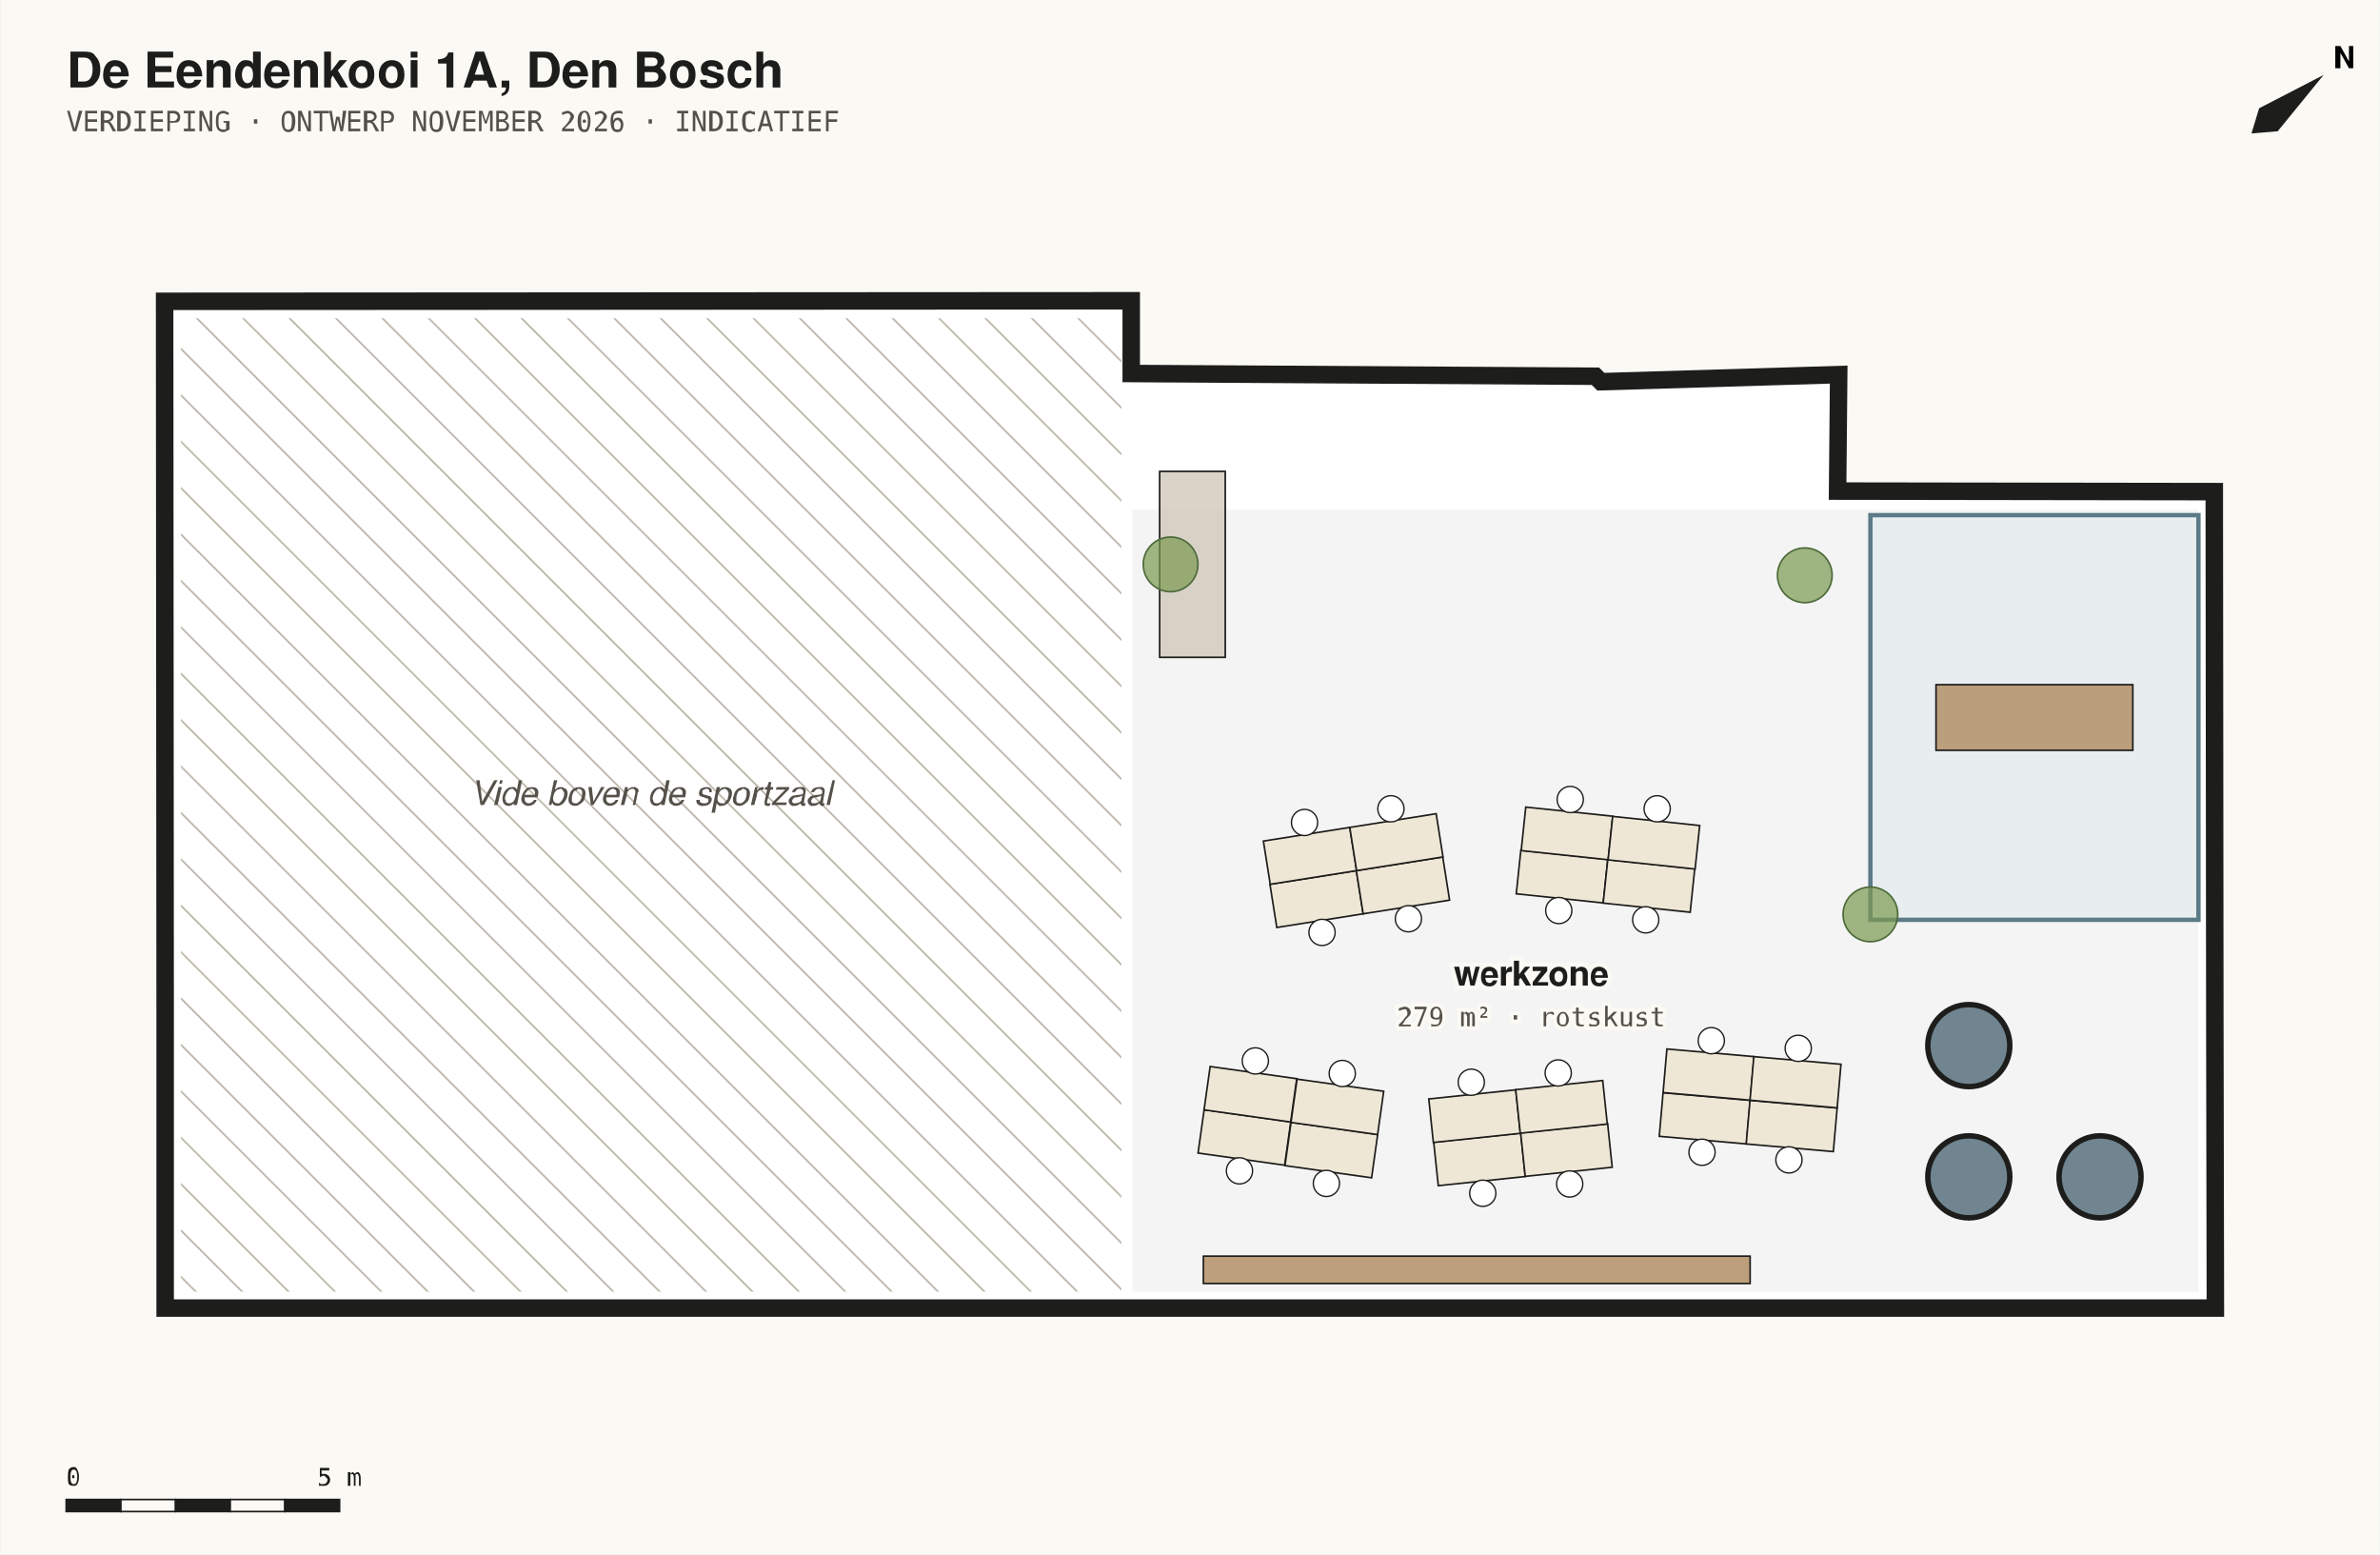
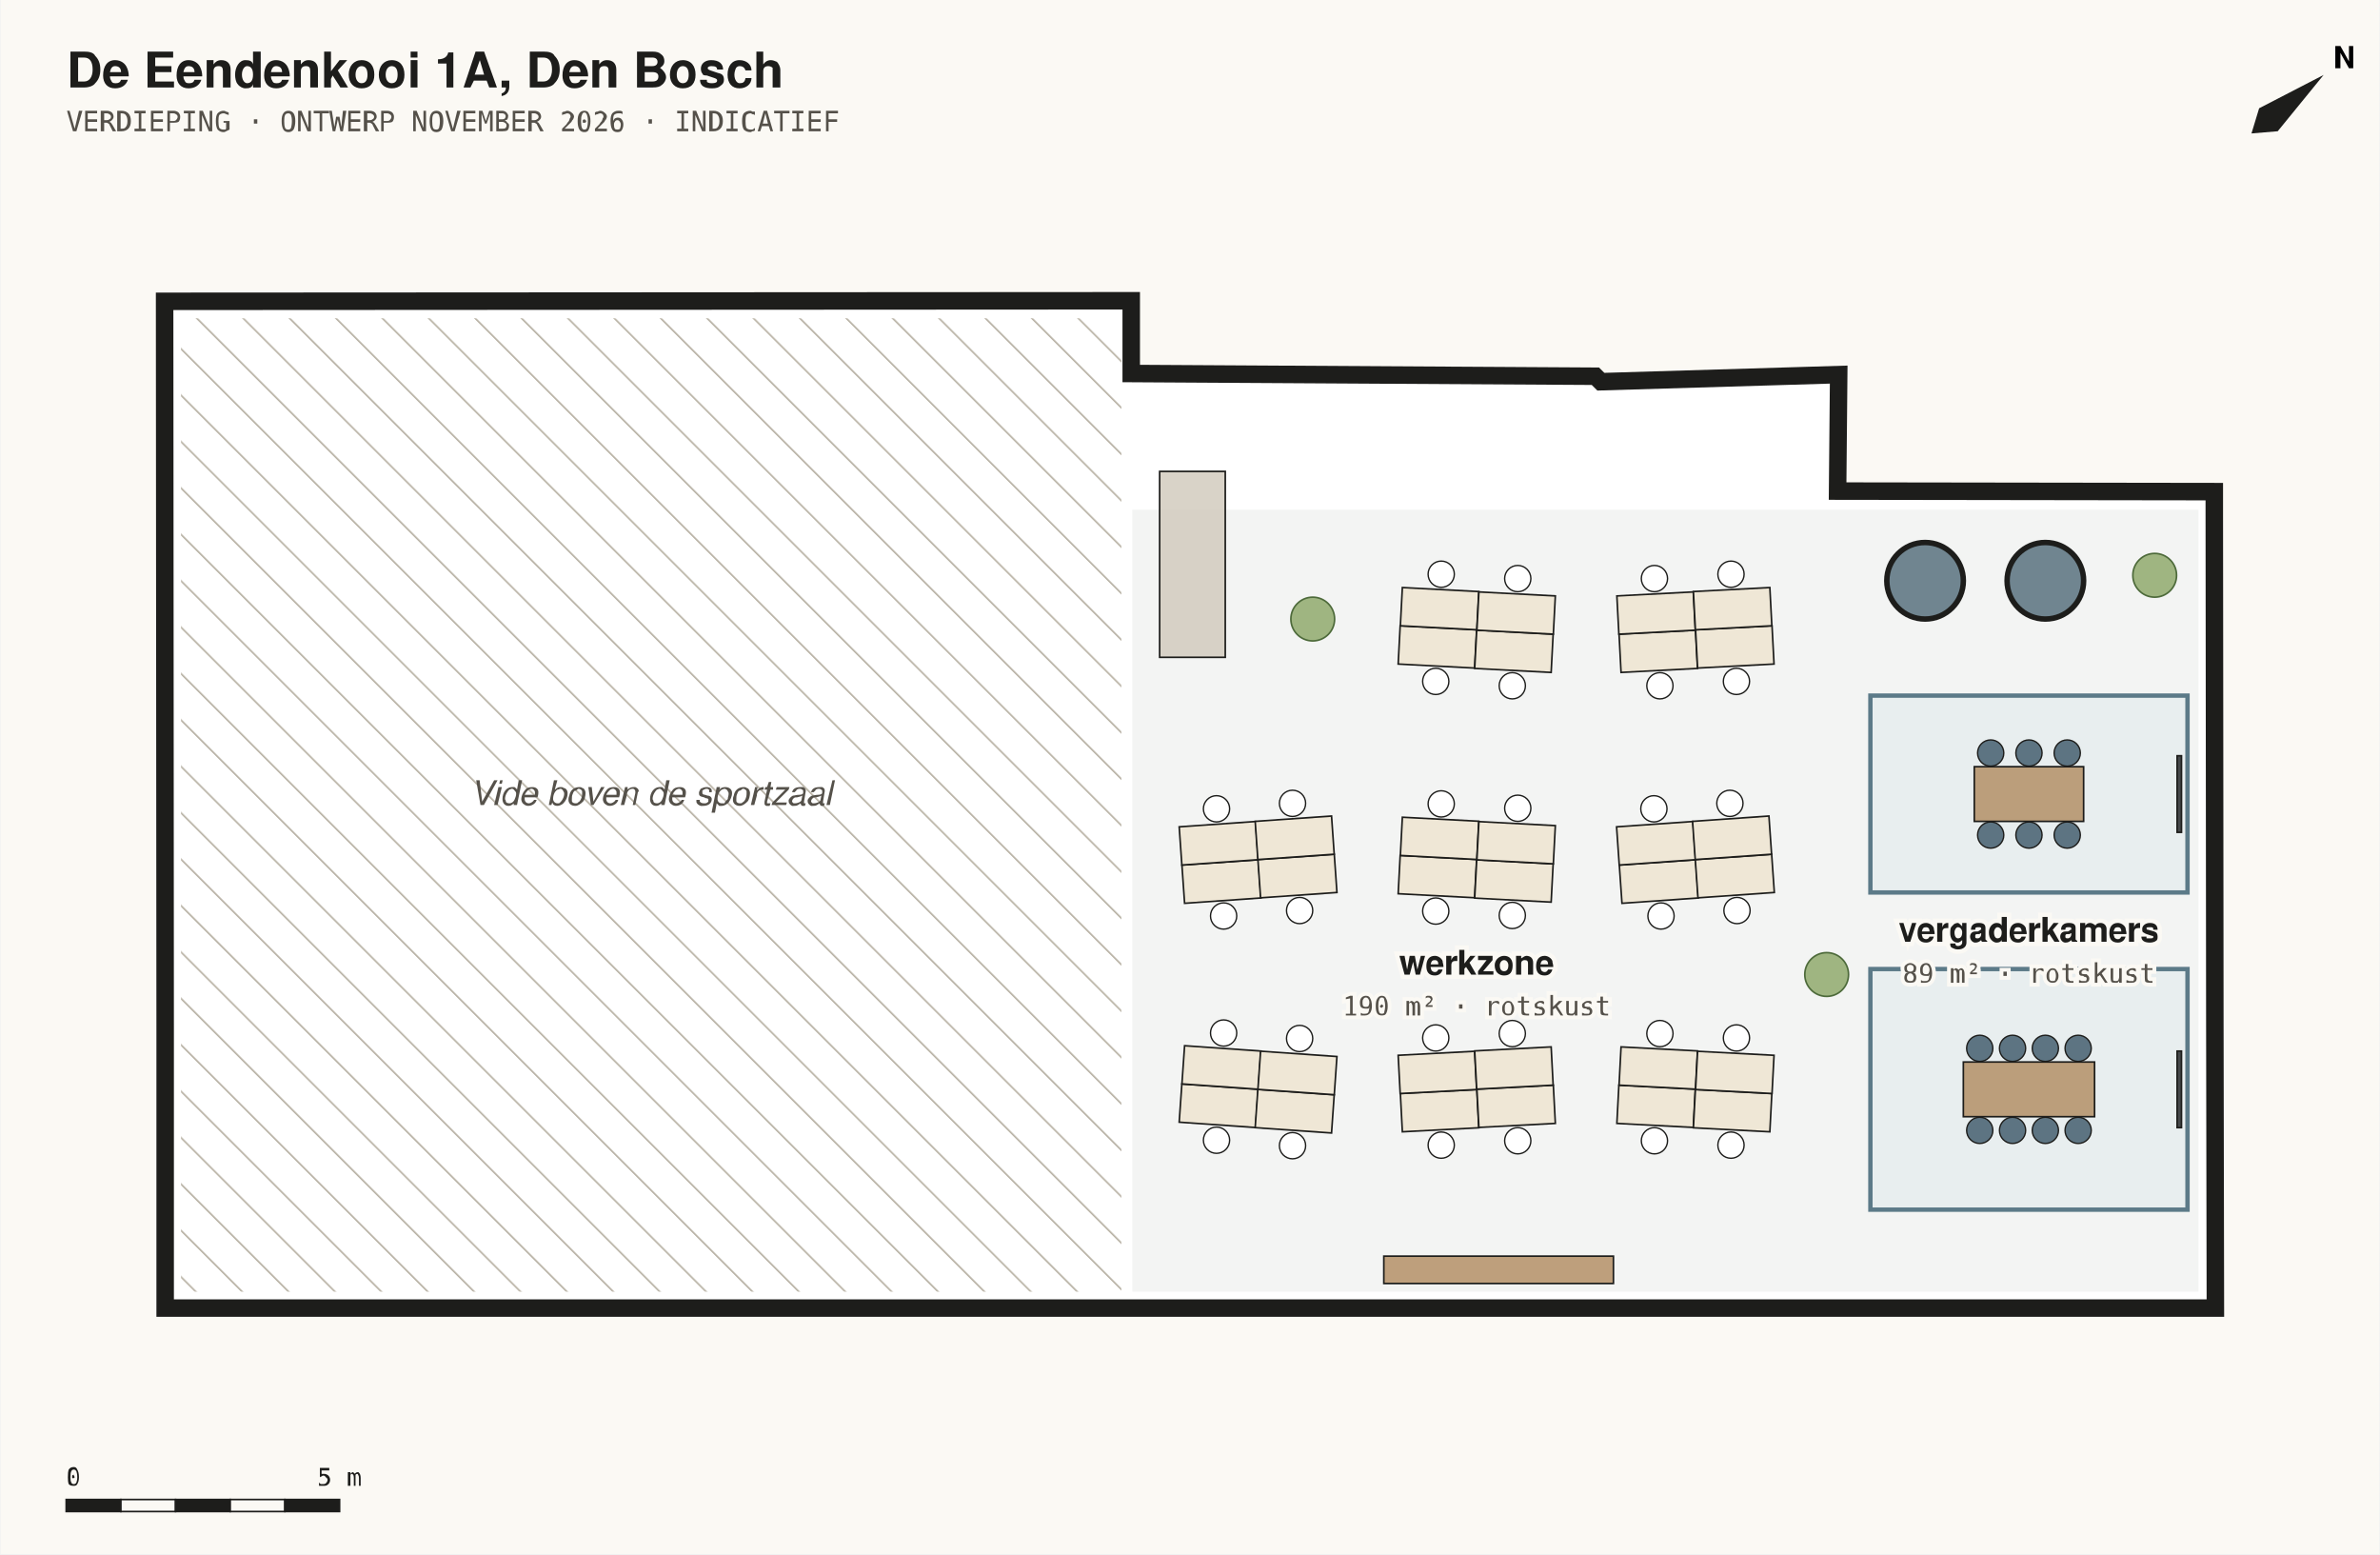
<svg xmlns="http://www.w3.org/2000/svg" viewBox="-3.00 -23.92 43.51 28.42" width="1400" height="914" font-family="Work Sans, Helvetica, Arial, sans-serif" role="img" aria-label="Plattegrond De Eendenkooi 1A, Den Bosch">
  <rect x="-3.00" y="-23.92" width="43.51" height="28.42" fill="#fbf9f4" />
  <g transform="scale(1,-1)">
    <polygon points="30.60,14.94 30.62,17.07 26.27,16.94 26.17,17.04 17.68,17.09 17.68,18.42 0.00,18.41 0.01,5.07 0.01,3.27 0.01,0.00 37.51,0.00 37.50,5.20 37.49,14.53 37.49,14.93 30.60,14.94" fill="#ffffff" />
-     <polygon points="17.70,0.30 37.20,0.30 37.20,14.60 17.70,14.60" fill="#e3e6e2" fill-opacity="0.42" />
+     <polygon points="17.70,0.30 31.00,0.30 31.00,14.60 17.70,14.60" fill="#e3e6e2" fill-opacity="0.42" />
+     <polygon points="31.00,0.30 37.20,0.30 37.20,14.60 31.00,14.60" fill="#e3e6e2" fill-opacity="0.42" />
    <defs>
      <pattern id="arc" width="0.6" height="0.6" patternUnits="userSpaceOnUse" patternTransform="rotate(45)">
        <line x1="0" y1="0" x2="0" y2="0.6" stroke="#b9b3a6" stroke-width="0.06" />
      </pattern>
    </defs>
    <polygon points="0.30,0.30 17.50,0.30 17.50,18.10 0.30,18.10" fill="url(#arc)" />
    <rect x="18.20" y="11.90" width="1.20" height="3.40" transform="rotate(0.0 18.80 13.60)" fill="#cfc8ba" fill-opacity="0.8" stroke="#1d1d1b" stroke-width="0.03" />
-     <rect x="18.95" y="2.72" width="1.60" height="0.80" transform="rotate(-8.0 19.75 3.12)" fill="#efe7d6" stroke="#1d1d1b" stroke-width="0.03" />
-     <circle cx="19.66" cy="2.51" r="0.24" fill="#fff" stroke="#1d1d1b" stroke-width="0.025" />
-     <rect x="20.54" y="2.49" width="1.60" height="0.80" transform="rotate(-8.0 21.34 2.89)" fill="#efe7d6" stroke="#1d1d1b" stroke-width="0.03" />
-     <circle cx="21.25" cy="2.28" r="0.24" fill="#fff" stroke="#1d1d1b" stroke-width="0.025" />
-     <rect x="19.06" y="3.51" width="1.60" height="0.80" transform="rotate(172.0 19.86 3.91)" fill="#efe7d6" stroke="#1d1d1b" stroke-width="0.03" />
-     <circle cx="19.95" cy="4.52" r="0.24" fill="#fff" stroke="#1d1d1b" stroke-width="0.025" />
-     <rect x="20.65" y="3.28" width="1.60" height="0.80" transform="rotate(172.0 21.45 3.68)" fill="#efe7d6" stroke="#1d1d1b" stroke-width="0.03" />
-     <circle cx="21.54" cy="4.29" r="0.24" fill="#fff" stroke="#1d1d1b" stroke-width="0.025" />
-     <rect x="23.25" y="2.32" width="1.60" height="0.80" transform="rotate(6.0 24.05 2.72)" fill="#efe7d6" stroke="#1d1d1b" stroke-width="0.03" />
-     <circle cx="24.11" cy="2.10" r="0.24" fill="#fff" stroke="#1d1d1b" stroke-width="0.025" />
-     <rect x="24.84" y="2.49" width="1.60" height="0.80" transform="rotate(6.0 25.64 2.89)" fill="#efe7d6" stroke="#1d1d1b" stroke-width="0.03" />
-     <circle cx="25.70" cy="2.27" r="0.24" fill="#fff" stroke="#1d1d1b" stroke-width="0.025" />
-     <rect x="23.16" y="3.11" width="1.60" height="0.80" transform="rotate(186.0 23.96 3.51)" fill="#efe7d6" stroke="#1d1d1b" stroke-width="0.03" />
-     <circle cx="23.90" cy="4.13" r="0.24" fill="#fff" stroke="#1d1d1b" stroke-width="0.025" />
-     <rect x="24.75" y="3.28" width="1.60" height="0.80" transform="rotate(186.0 25.55 3.68)" fill="#efe7d6" stroke="#1d1d1b" stroke-width="0.03" />
-     <circle cx="25.49" cy="4.30" r="0.24" fill="#fff" stroke="#1d1d1b" stroke-width="0.025" />
-     <rect x="27.37" y="3.07" width="1.60" height="0.80" transform="rotate(-5.0 28.17 3.47)" fill="#efe7d6" stroke="#1d1d1b" stroke-width="0.03" />
-     <circle cx="28.12" cy="2.85" r="0.24" fill="#fff" stroke="#1d1d1b" stroke-width="0.025" />
-     <rect x="28.96" y="2.93" width="1.60" height="0.80" transform="rotate(-5.0 29.76 3.33)" fill="#efe7d6" stroke="#1d1d1b" stroke-width="0.03" />
-     <circle cx="29.71" cy="2.71" r="0.24" fill="#fff" stroke="#1d1d1b" stroke-width="0.025" />
-     <rect x="27.44" y="3.87" width="1.60" height="0.80" transform="rotate(175.0 28.24 4.27)" fill="#efe7d6" stroke="#1d1d1b" stroke-width="0.03" />
-     <circle cx="28.29" cy="4.89" r="0.24" fill="#fff" stroke="#1d1d1b" stroke-width="0.025" />
-     <rect x="29.03" y="3.73" width="1.60" height="0.80" transform="rotate(175.0 29.83 4.13)" fill="#efe7d6" stroke="#1d1d1b" stroke-width="0.03" />
-     <circle cx="29.88" cy="4.75" r="0.24" fill="#fff" stroke="#1d1d1b" stroke-width="0.025" />
-     <rect x="20.27" y="7.08" width="1.60" height="0.80" transform="rotate(9.0 21.07 7.48)" fill="#efe7d6" stroke="#1d1d1b" stroke-width="0.03" />
-     <circle cx="21.17" cy="6.87" r="0.24" fill="#fff" stroke="#1d1d1b" stroke-width="0.025" />
-     <rect x="21.85" y="7.33" width="1.60" height="0.80" transform="rotate(9.0 22.65 7.73)" fill="#efe7d6" stroke="#1d1d1b" stroke-width="0.03" />
-     <circle cx="22.75" cy="7.12" r="0.24" fill="#fff" stroke="#1d1d1b" stroke-width="0.025" />
-     <rect x="20.15" y="7.87" width="1.60" height="0.80" transform="rotate(189.0 20.95 8.27)" fill="#efe7d6" stroke="#1d1d1b" stroke-width="0.03" />
-     <circle cx="20.85" cy="8.88" r="0.24" fill="#fff" stroke="#1d1d1b" stroke-width="0.025" />
-     <rect x="21.73" y="8.12" width="1.60" height="0.80" transform="rotate(189.0 22.53 8.52)" fill="#efe7d6" stroke="#1d1d1b" stroke-width="0.03" />
-     <circle cx="22.43" cy="9.13" r="0.24" fill="#fff" stroke="#1d1d1b" stroke-width="0.025" />
-     <rect x="24.76" y="7.49" width="1.60" height="0.80" transform="rotate(-6.0 25.56 7.89)" fill="#efe7d6" stroke="#1d1d1b" stroke-width="0.03" />
-     <circle cx="25.50" cy="7.27" r="0.24" fill="#fff" stroke="#1d1d1b" stroke-width="0.025" />
-     <rect x="26.35" y="7.32" width="1.60" height="0.80" transform="rotate(-6.0 27.15 7.72)" fill="#efe7d6" stroke="#1d1d1b" stroke-width="0.03" />
-     <circle cx="27.09" cy="7.10" r="0.24" fill="#fff" stroke="#1d1d1b" stroke-width="0.025" />
-     <rect x="24.85" y="8.28" width="1.60" height="0.80" transform="rotate(174.0 25.65 8.68)" fill="#efe7d6" stroke="#1d1d1b" stroke-width="0.03" />
-     <circle cx="25.71" cy="9.30" r="0.24" fill="#fff" stroke="#1d1d1b" stroke-width="0.025" />
-     <rect x="26.44" y="8.11" width="1.60" height="0.80" transform="rotate(174.0 27.24 8.51)" fill="#efe7d6" stroke="#1d1d1b" stroke-width="0.03" />
-     <circle cx="27.30" cy="9.13" r="0.24" fill="#fff" stroke="#1d1d1b" stroke-width="0.025" />
-     <rect x="31.20" y="7.10" width="6.00" height="7.40" transform="rotate(0.0 34.20 10.80)" fill="#dfe8ec" fill-opacity="0.5" stroke="#5c7a88" stroke-width="0.08" />
-     <rect x="32.40" y="10.20" width="3.60" height="1.20" transform="rotate(0.0 34.20 10.80)" fill="#b08a5e" fill-opacity="0.8" stroke="#1d1d1b" stroke-width="0.03" />
-     <rect x="19.00" y="0.45" width="10.00" height="0.50" transform="rotate(0.0 24.00 0.70)" fill="#b08a5e" fill-opacity="0.8" stroke="#1d1d1b" stroke-width="0.03" />
-     <circle cx="33.00" cy="2.40" r="0.75" fill="#44606f" fill-opacity="0.75" stroke="#1d1d1b" stroke-width="0.1" />
-     <circle cx="35.40" cy="2.40" r="0.75" fill="#44606f" fill-opacity="0.75" stroke="#1d1d1b" stroke-width="0.1" />
-     <circle cx="33.00" cy="4.80" r="0.75" fill="#44606f" fill-opacity="0.75" stroke="#1d1d1b" stroke-width="0.1" />
-     <circle cx="31.20" cy="7.20" r="0.5" fill="#7d9a52" fill-opacity="0.7" stroke="#4d6a3a" stroke-width="0.03" />
-     <circle cx="18.40" cy="13.60" r="0.5" fill="#7d9a52" fill-opacity="0.7" stroke="#4d6a3a" stroke-width="0.03" />
-     <circle cx="30.00" cy="13.40" r="0.5" fill="#7d9a52" fill-opacity="0.7" stroke="#4d6a3a" stroke-width="0.03" />
+     <rect x="22.30" y="0.45" width="4.20" height="0.50" transform="rotate(0.0 24.40 0.70)" fill="#b08a5e" fill-opacity="0.8" stroke="#1d1d1b" stroke-width="0.03" />
+     <rect x="18.58" y="3.35" width="1.40" height="0.70" transform="rotate(-4.0 19.28 3.70)" fill="#efe7d6" stroke="#1d1d1b" stroke-width="0.03" />
+     <circle cx="19.24" cy="3.07" r="0.24" fill="#fff" stroke="#1d1d1b" stroke-width="0.025" />
+     <rect x="18.63" y="4.05" width="1.40" height="0.70" transform="rotate(176.0 19.33 4.40)" fill="#efe7d6" stroke="#1d1d1b" stroke-width="0.03" />
+     <circle cx="19.37" cy="5.03" r="0.24" fill="#fff" stroke="#1d1d1b" stroke-width="0.025" />
+     <rect x="19.97" y="3.25" width="1.40" height="0.70" transform="rotate(-4.0 20.67 3.60)" fill="#efe7d6" stroke="#1d1d1b" stroke-width="0.03" />
+     <circle cx="20.63" cy="2.97" r="0.24" fill="#fff" stroke="#1d1d1b" stroke-width="0.025" />
+     <rect x="20.02" y="3.95" width="1.40" height="0.70" transform="rotate(176.0 20.72 4.30)" fill="#efe7d6" stroke="#1d1d1b" stroke-width="0.03" />
+     <circle cx="20.76" cy="4.93" r="0.24" fill="#fff" stroke="#1d1d1b" stroke-width="0.025" />
+     <rect x="22.62" y="3.26" width="1.40" height="0.70" transform="rotate(3.0 23.32 3.61)" fill="#efe7d6" stroke="#1d1d1b" stroke-width="0.03" />
+     <circle cx="23.35" cy="2.98" r="0.24" fill="#fff" stroke="#1d1d1b" stroke-width="0.025" />
+     <rect x="22.58" y="3.96" width="1.40" height="0.70" transform="rotate(183.0 23.28 4.31)" fill="#efe7d6" stroke="#1d1d1b" stroke-width="0.03" />
+     <circle cx="23.25" cy="4.94" r="0.24" fill="#fff" stroke="#1d1d1b" stroke-width="0.025" />
+     <rect x="24.02" y="3.34" width="1.40" height="0.70" transform="rotate(3.0 24.72 3.69)" fill="#efe7d6" stroke="#1d1d1b" stroke-width="0.03" />
+     <circle cx="24.75" cy="3.06" r="0.24" fill="#fff" stroke="#1d1d1b" stroke-width="0.025" />
+     <rect x="23.98" y="4.04" width="1.40" height="0.70" transform="rotate(183.0 24.68 4.39)" fill="#efe7d6" stroke="#1d1d1b" stroke-width="0.03" />
+     <circle cx="24.65" cy="5.02" r="0.24" fill="#fff" stroke="#1d1d1b" stroke-width="0.025" />
+     <rect x="26.58" y="3.34" width="1.40" height="0.70" transform="rotate(-3.0 27.28 3.69)" fill="#efe7d6" stroke="#1d1d1b" stroke-width="0.03" />
+     <circle cx="27.25" cy="3.06" r="0.24" fill="#fff" stroke="#1d1d1b" stroke-width="0.025" />
+     <rect x="26.62" y="4.04" width="1.40" height="0.70" transform="rotate(177.0 27.32 4.39)" fill="#efe7d6" stroke="#1d1d1b" stroke-width="0.03" />
+     <circle cx="27.35" cy="5.02" r="0.24" fill="#fff" stroke="#1d1d1b" stroke-width="0.025" />
+     <rect x="27.98" y="3.26" width="1.40" height="0.70" transform="rotate(-3.0 28.68 3.61)" fill="#efe7d6" stroke="#1d1d1b" stroke-width="0.03" />
+     <circle cx="28.65" cy="2.98" r="0.24" fill="#fff" stroke="#1d1d1b" stroke-width="0.025" />
+     <rect x="28.02" y="3.96" width="1.40" height="0.70" transform="rotate(177.0 28.72 4.31)" fill="#efe7d6" stroke="#1d1d1b" stroke-width="0.03" />
+     <circle cx="28.75" cy="4.94" r="0.24" fill="#fff" stroke="#1d1d1b" stroke-width="0.025" />
+     <rect x="18.63" y="7.45" width="1.40" height="0.70" transform="rotate(4.0 19.33 7.80)" fill="#efe7d6" stroke="#1d1d1b" stroke-width="0.03" />
+     <circle cx="19.37" cy="7.17" r="0.24" fill="#fff" stroke="#1d1d1b" stroke-width="0.025" />
+     <rect x="18.58" y="8.15" width="1.40" height="0.70" transform="rotate(184.0 19.28 8.50)" fill="#efe7d6" stroke="#1d1d1b" stroke-width="0.03" />
+     <circle cx="19.24" cy="9.13" r="0.24" fill="#fff" stroke="#1d1d1b" stroke-width="0.025" />
+     <rect x="20.02" y="7.55" width="1.40" height="0.70" transform="rotate(4.0 20.72 7.90)" fill="#efe7d6" stroke="#1d1d1b" stroke-width="0.03" />
+     <circle cx="20.76" cy="7.27" r="0.24" fill="#fff" stroke="#1d1d1b" stroke-width="0.025" />
+     <rect x="19.97" y="8.25" width="1.40" height="0.70" transform="rotate(184.0 20.67 8.60)" fill="#efe7d6" stroke="#1d1d1b" stroke-width="0.03" />
+     <circle cx="20.63" cy="9.23" r="0.24" fill="#fff" stroke="#1d1d1b" stroke-width="0.025" />
+     <rect x="22.58" y="7.54" width="1.40" height="0.70" transform="rotate(-3.0 23.28 7.89)" fill="#efe7d6" stroke="#1d1d1b" stroke-width="0.03" />
+     <circle cx="23.25" cy="7.26" r="0.24" fill="#fff" stroke="#1d1d1b" stroke-width="0.025" />
+     <rect x="22.62" y="8.24" width="1.40" height="0.70" transform="rotate(177.0 23.32 8.59)" fill="#efe7d6" stroke="#1d1d1b" stroke-width="0.03" />
+     <circle cx="23.35" cy="9.22" r="0.24" fill="#fff" stroke="#1d1d1b" stroke-width="0.025" />
+     <rect x="23.98" y="7.46" width="1.40" height="0.70" transform="rotate(-3.0 24.68 7.81)" fill="#efe7d6" stroke="#1d1d1b" stroke-width="0.03" />
+     <circle cx="24.65" cy="7.18" r="0.24" fill="#fff" stroke="#1d1d1b" stroke-width="0.025" />
+     <rect x="24.02" y="8.16" width="1.40" height="0.70" transform="rotate(177.0 24.72 8.51)" fill="#efe7d6" stroke="#1d1d1b" stroke-width="0.03" />
+     <circle cx="24.75" cy="9.14" r="0.24" fill="#fff" stroke="#1d1d1b" stroke-width="0.025" />
+     <rect x="26.63" y="7.45" width="1.40" height="0.70" transform="rotate(4.0 27.33 7.80)" fill="#efe7d6" stroke="#1d1d1b" stroke-width="0.03" />
+     <circle cx="27.37" cy="7.17" r="0.24" fill="#fff" stroke="#1d1d1b" stroke-width="0.025" />
+     <rect x="26.58" y="8.15" width="1.40" height="0.70" transform="rotate(184.0 27.28 8.50)" fill="#efe7d6" stroke="#1d1d1b" stroke-width="0.03" />
+     <circle cx="27.24" cy="9.13" r="0.24" fill="#fff" stroke="#1d1d1b" stroke-width="0.025" />
+     <rect x="28.02" y="7.55" width="1.40" height="0.70" transform="rotate(4.0 28.72 7.90)" fill="#efe7d6" stroke="#1d1d1b" stroke-width="0.03" />
+     <circle cx="28.76" cy="7.27" r="0.24" fill="#fff" stroke="#1d1d1b" stroke-width="0.025" />
+     <rect x="27.97" y="8.25" width="1.40" height="0.70" transform="rotate(184.0 28.67 8.60)" fill="#efe7d6" stroke="#1d1d1b" stroke-width="0.03" />
+     <circle cx="28.63" cy="9.23" r="0.24" fill="#fff" stroke="#1d1d1b" stroke-width="0.025" />
+     <rect x="22.58" y="11.74" width="1.40" height="0.70" transform="rotate(-3.0 23.28 12.09)" fill="#efe7d6" stroke="#1d1d1b" stroke-width="0.03" />
+     <circle cx="23.25" cy="11.46" r="0.24" fill="#fff" stroke="#1d1d1b" stroke-width="0.025" />
+     <rect x="22.62" y="12.44" width="1.40" height="0.70" transform="rotate(177.0 23.32 12.79)" fill="#efe7d6" stroke="#1d1d1b" stroke-width="0.03" />
+     <circle cx="23.35" cy="13.42" r="0.24" fill="#fff" stroke="#1d1d1b" stroke-width="0.025" />
+     <rect x="23.98" y="11.66" width="1.40" height="0.70" transform="rotate(-3.0 24.68 12.01)" fill="#efe7d6" stroke="#1d1d1b" stroke-width="0.03" />
+     <circle cx="24.65" cy="11.38" r="0.24" fill="#fff" stroke="#1d1d1b" stroke-width="0.025" />
+     <rect x="24.02" y="12.36" width="1.40" height="0.70" transform="rotate(177.0 24.72 12.71)" fill="#efe7d6" stroke="#1d1d1b" stroke-width="0.03" />
+     <circle cx="24.75" cy="13.34" r="0.24" fill="#fff" stroke="#1d1d1b" stroke-width="0.025" />
+     <rect x="26.62" y="11.66" width="1.40" height="0.70" transform="rotate(3.0 27.32 12.01)" fill="#efe7d6" stroke="#1d1d1b" stroke-width="0.03" />
+     <circle cx="27.35" cy="11.38" r="0.24" fill="#fff" stroke="#1d1d1b" stroke-width="0.025" />
+     <rect x="26.58" y="12.36" width="1.40" height="0.70" transform="rotate(183.0 27.28 12.71)" fill="#efe7d6" stroke="#1d1d1b" stroke-width="0.03" />
+     <circle cx="27.25" cy="13.34" r="0.24" fill="#fff" stroke="#1d1d1b" stroke-width="0.025" />
+     <rect x="28.02" y="11.74" width="1.40" height="0.70" transform="rotate(3.0 28.72 12.09)" fill="#efe7d6" stroke="#1d1d1b" stroke-width="0.03" />
+     <circle cx="28.75" cy="11.46" r="0.24" fill="#fff" stroke="#1d1d1b" stroke-width="0.025" />
+     <rect x="27.98" y="12.44" width="1.40" height="0.70" transform="rotate(183.0 28.68 12.79)" fill="#efe7d6" stroke="#1d1d1b" stroke-width="0.03" />
+     <circle cx="28.65" cy="13.42" r="0.24" fill="#fff" stroke="#1d1d1b" stroke-width="0.025" />
+     <rect x="31.20" y="1.80" width="5.80" height="4.40" transform="rotate(0.0 34.10 4.00)" fill="#dfe8ec" fill-opacity="0.5" stroke="#5c7a88" stroke-width="0.08" />
+     <rect x="32.90" y="3.50" width="2.40" height="1.00" transform="rotate(0.0 34.10 4.00)" fill="#b08a5e" fill-opacity="0.8" stroke="#1d1d1b" stroke-width="0.03" />
+     <rect x="36.81" y="3.30" width="0.08" height="1.40" transform="rotate(0.0 36.85 4.00)" fill="#1f2022" fill-opacity="0.8" stroke="#1d1d1b" stroke-width="0.03" />
+     <rect x="31.20" y="7.60" width="5.80" height="3.60" transform="rotate(0.0 34.10 9.40)" fill="#dfe8ec" fill-opacity="0.5" stroke="#5c7a88" stroke-width="0.08" />
+     <rect x="33.10" y="8.90" width="2.00" height="1.00" transform="rotate(0.0 34.10 9.40)" fill="#b08a5e" fill-opacity="0.8" stroke="#1d1d1b" stroke-width="0.03" />
+     <rect x="36.81" y="8.70" width="0.08" height="1.40" transform="rotate(0.0 36.85 9.40)" fill="#1f2022" fill-opacity="0.8" stroke="#1d1d1b" stroke-width="0.03" />
+     <circle cx="33.20" cy="3.25" r="0.24" fill="#44606f" fill-opacity="0.85" stroke="#1d1d1b" stroke-width="0.025" />
+     <circle cx="33.20" cy="4.75" r="0.24" fill="#44606f" fill-opacity="0.85" stroke="#1d1d1b" stroke-width="0.025" />
+     <circle cx="33.80" cy="3.25" r="0.24" fill="#44606f" fill-opacity="0.85" stroke="#1d1d1b" stroke-width="0.025" />
+     <circle cx="33.80" cy="4.75" r="0.24" fill="#44606f" fill-opacity="0.85" stroke="#1d1d1b" stroke-width="0.025" />
+     <circle cx="34.40" cy="3.25" r="0.24" fill="#44606f" fill-opacity="0.85" stroke="#1d1d1b" stroke-width="0.025" />
+     <circle cx="34.40" cy="4.75" r="0.24" fill="#44606f" fill-opacity="0.85" stroke="#1d1d1b" stroke-width="0.025" />
+     <circle cx="35.00" cy="3.25" r="0.24" fill="#44606f" fill-opacity="0.85" stroke="#1d1d1b" stroke-width="0.025" />
+     <circle cx="35.00" cy="4.75" r="0.24" fill="#44606f" fill-opacity="0.85" stroke="#1d1d1b" stroke-width="0.025" />
+     <circle cx="33.40" cy="8.65" r="0.24" fill="#44606f" fill-opacity="0.85" stroke="#1d1d1b" stroke-width="0.025" />
+     <circle cx="33.40" cy="10.15" r="0.24" fill="#44606f" fill-opacity="0.85" stroke="#1d1d1b" stroke-width="0.025" />
+     <circle cx="34.10" cy="8.65" r="0.24" fill="#44606f" fill-opacity="0.85" stroke="#1d1d1b" stroke-width="0.025" />
+     <circle cx="34.10" cy="10.15" r="0.24" fill="#44606f" fill-opacity="0.85" stroke="#1d1d1b" stroke-width="0.025" />
+     <circle cx="34.80" cy="8.65" r="0.24" fill="#44606f" fill-opacity="0.85" stroke="#1d1d1b" stroke-width="0.025" />
+     <circle cx="34.80" cy="10.15" r="0.24" fill="#44606f" fill-opacity="0.85" stroke="#1d1d1b" stroke-width="0.025" />
+     <circle cx="32.20" cy="13.30" r="0.7" fill="#44606f" fill-opacity="0.75" stroke="#1d1d1b" stroke-width="0.1" />
+     <circle cx="34.40" cy="13.30" r="0.7" fill="#44606f" fill-opacity="0.75" stroke="#1d1d1b" stroke-width="0.1" />
+     <circle cx="30.40" cy="6.10" r="0.4" fill="#7d9a52" fill-opacity="0.7" stroke="#4d6a3a" stroke-width="0.03" />
+     <circle cx="21.00" cy="12.60" r="0.4" fill="#7d9a52" fill-opacity="0.7" stroke="#4d6a3a" stroke-width="0.03" />
+     <circle cx="36.40" cy="13.40" r="0.4" fill="#7d9a52" fill-opacity="0.7" stroke="#4d6a3a" stroke-width="0.03" />
    <polygon points="30.60,14.94 30.62,17.07 26.27,16.94 26.17,17.04 17.68,17.09 17.68,18.42 0.00,18.41 0.01,5.07 0.01,3.27 0.01,0.00 37.51,0.00 37.50,5.20 37.49,14.53 37.49,14.93 30.60,14.94" fill="none" stroke="#1d1d1b" stroke-width="0.32" stroke-linejoin="miter" />
  </g>
  <text x="8.90" y="-9.20" font-size="0.62" text-anchor="middle" fill="#55514a" font-style="italic">Vide boven de sportzaal</text>
-   <text x="25.00" y="-5.90" font-size="0.62" font-weight="600" text-anchor="middle" fill="#1d1d1b" paint-order="stroke" stroke="#fbf9f4" stroke-width="0.16">werkzone</text>
-   <text x="25.00" y="-5.15" font-size="0.48" font-family="Space Mono, ui-monospace, monospace" text-anchor="middle" fill="#55514a" paint-order="stroke" stroke="#fbf9f4" stroke-width="0.14">279 m² · rotskust</text>
+   <text x="24.00" y="-6.10" font-size="0.62" font-weight="600" text-anchor="middle" fill="#1d1d1b" paint-order="stroke" stroke="#fbf9f4" stroke-width="0.16">werkzone</text>
+   <text x="24.00" y="-5.35" font-size="0.48" font-family="Space Mono, ui-monospace, monospace" text-anchor="middle" fill="#55514a" paint-order="stroke" stroke="#fbf9f4" stroke-width="0.14">190 m² · rotskust</text>
+   <text x="34.10" y="-6.70" font-size="0.62" font-weight="600" text-anchor="middle" fill="#1d1d1b" paint-order="stroke" stroke="#fbf9f4" stroke-width="0.16">vergaderkamers</text>
+   <text x="34.10" y="-5.95" font-size="0.48" font-family="Space Mono, ui-monospace, monospace" text-anchor="middle" fill="#55514a" paint-order="stroke" stroke="#fbf9f4" stroke-width="0.14">89 m² · rotskust</text>
  <rect x="-1.80" y="3.50" width="1" height="0.22" fill="#1d1d1b" stroke="#1d1d1b" stroke-width="0.03" />
  <rect x="-0.80" y="3.50" width="1" height="0.22" fill="#fbf9f4" stroke="#1d1d1b" stroke-width="0.03" />
  <rect x="0.20" y="3.50" width="1" height="0.22" fill="#1d1d1b" stroke="#1d1d1b" stroke-width="0.03" />
  <rect x="1.20" y="3.50" width="1" height="0.22" fill="#fbf9f4" stroke="#1d1d1b" stroke-width="0.03" />
  <rect x="2.20" y="3.50" width="1" height="0.22" fill="#1d1d1b" stroke="#1d1d1b" stroke-width="0.03" />
  <text x="-1.80" y="3.25" font-size="0.45" font-family="Space Mono, ui-monospace, monospace" fill="#1d1d1b">0</text>
  <text x="3.20" y="3.25" font-size="0.45" font-family="Space Mono, ui-monospace, monospace" fill="#1d1d1b" text-anchor="middle">5 m</text>
  <polygon points="39.49,-22.55 38.65,-21.52 38.17,-21.48 38.31,-21.94" fill="#1d1d1b" />
  <text x="39.87" y="-22.67" font-size="0.55" font-weight="600" text-anchor="middle">N</text>
  <text x="-1.80" y="-22.32" font-size="0.9" font-weight="600" fill="#1d1d1b">De Eendenkooi 1A, Den Bosch</text>
  <text x="-1.80" y="-21.52" font-size="0.5" font-family="Space Mono, ui-monospace, monospace" fill="#55514a">VERDIEPING · ONTWERP NOVEMBER 2026 · INDICATIEF</text>
</svg>
